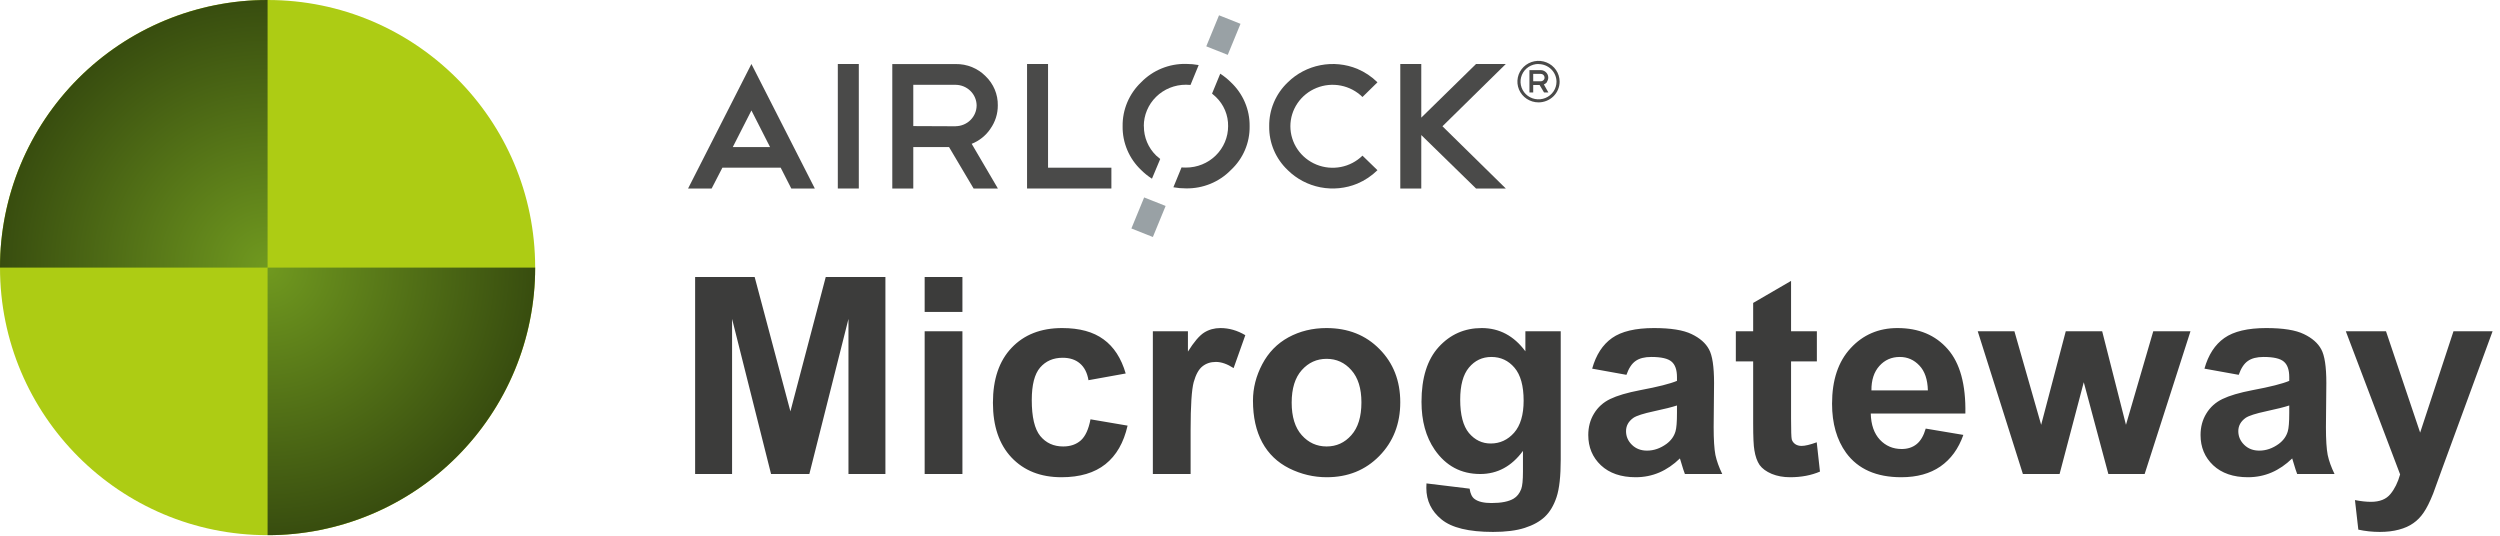
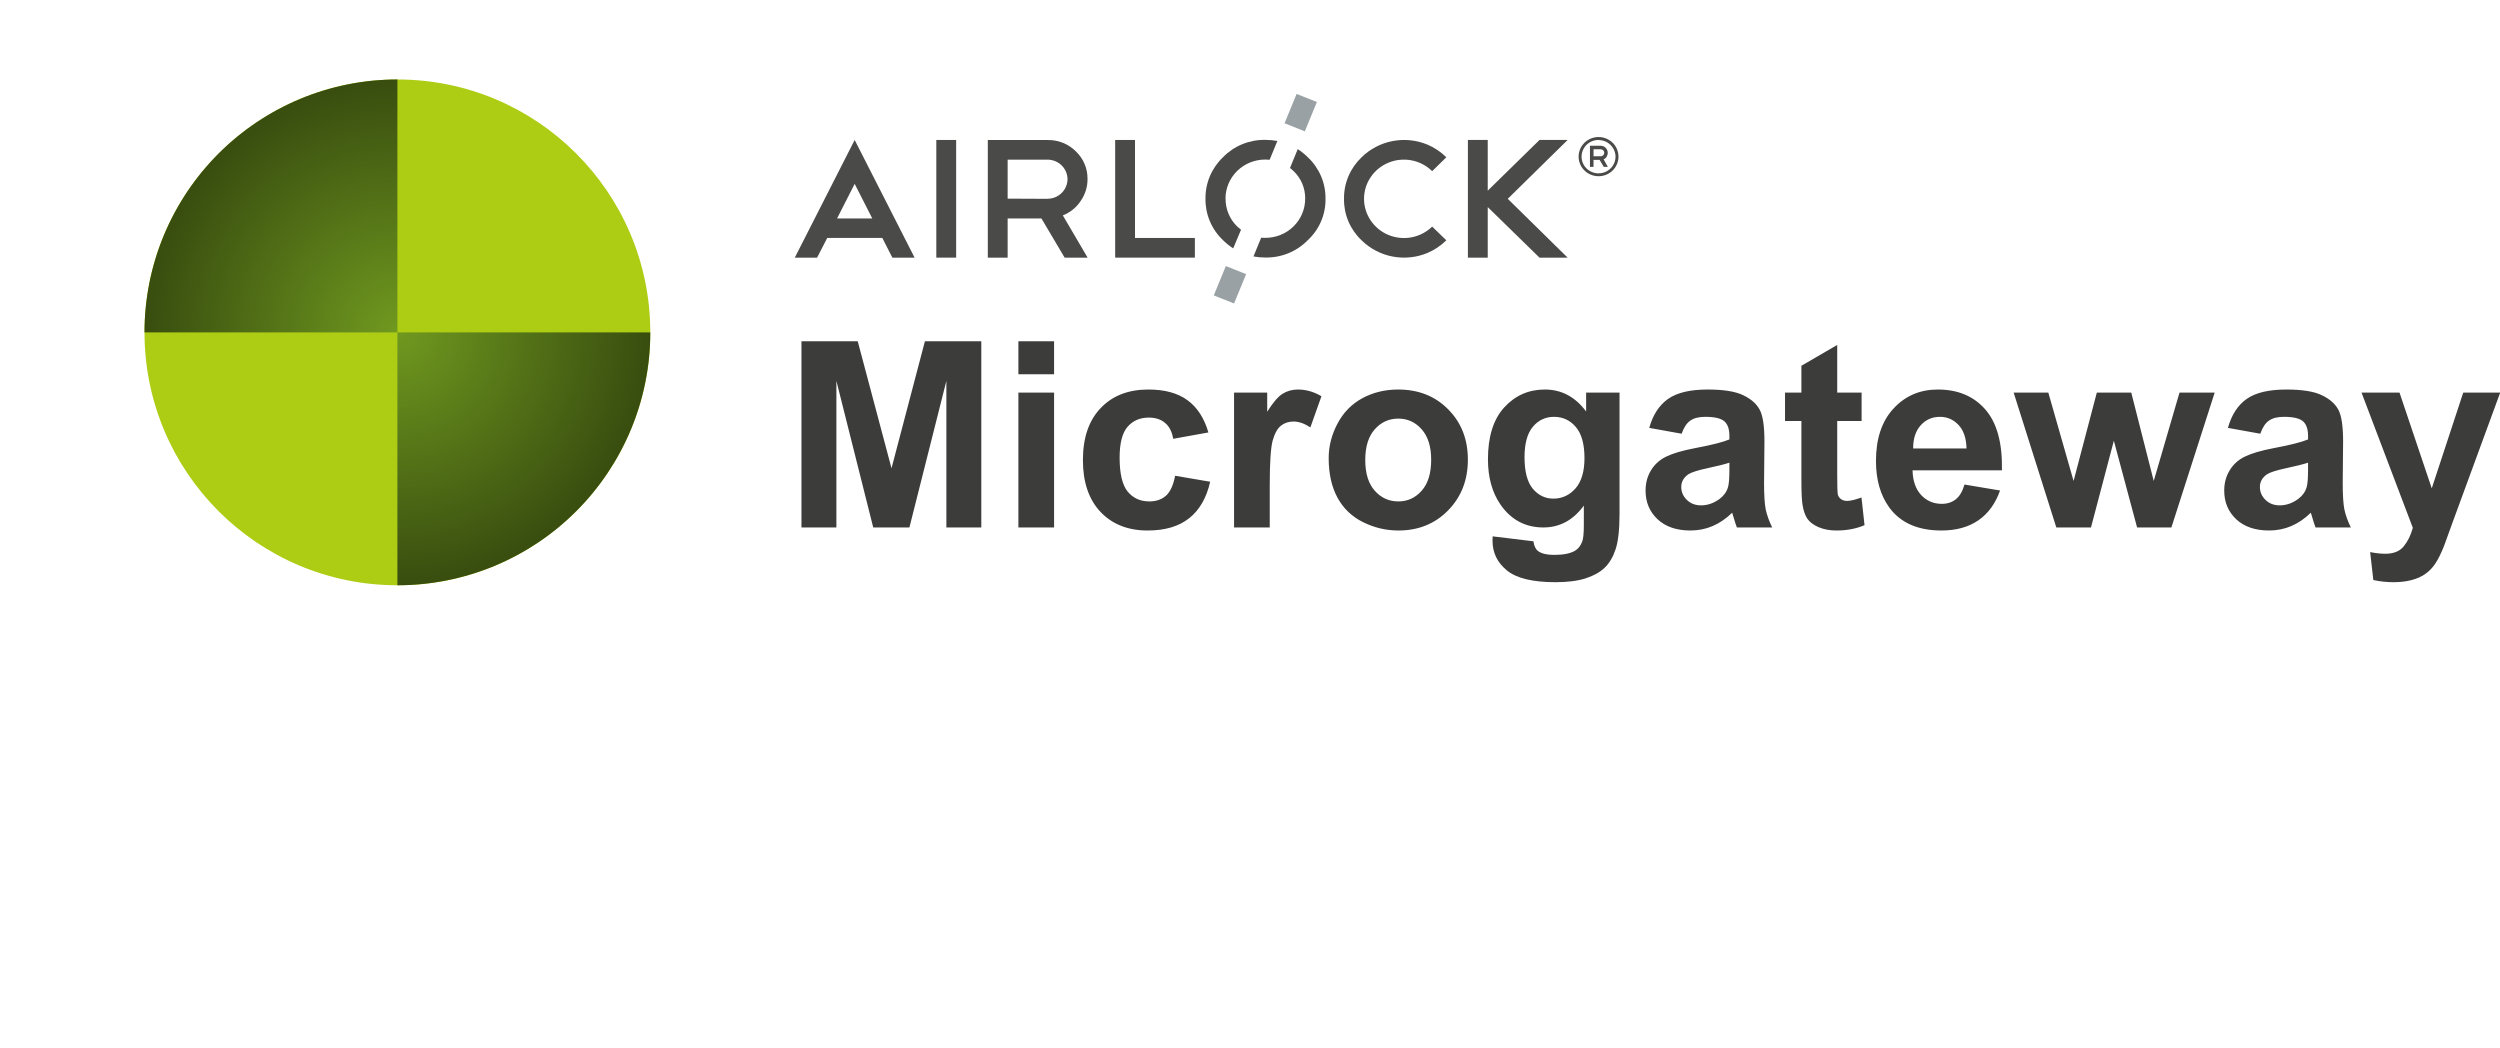
- <svg xmlns="http://www.w3.org/2000/svg" width="327" height="70" viewBox="0 0 327 70" fill="none">
+ <svg xmlns="http://www.w3.org/2000/svg" width="346" height="145" viewBox="0 0 346 145" fill="none">
  <g opacity="0.8">
-     <path d="M196.959 8.371H193.065L185.903 15.387V8.371H183.157V24.657H185.903V17.664L193.065 24.657H196.959L188.673 16.516L196.959 8.371Z" fill="#1D1D1B" />
-     <path d="M168.445 10.767C167.661 11.511 167.041 12.405 166.623 13.394C166.204 14.383 165.997 15.445 166.012 16.516C165.994 17.586 166.201 18.649 166.619 19.638C167.038 20.626 167.659 21.519 168.445 22.261C169.611 23.409 171.097 24.189 172.716 24.502C174.335 24.816 176.012 24.648 177.533 24.021C178.518 23.604 179.413 23.007 180.171 22.261L178.212 20.359C177.438 21.117 176.454 21.633 175.382 21.841C174.311 22.049 173.201 21.941 172.193 21.53C171.184 21.119 170.322 20.423 169.715 19.531C169.108 18.638 168.783 17.589 168.782 16.516C168.782 15.442 169.107 14.393 169.715 13.5C170.322 12.608 171.185 11.913 172.195 11.503C173.205 11.093 174.315 10.987 175.386 11.198C176.457 11.409 177.441 11.928 178.212 12.688L180.171 10.767C179.414 10.018 178.519 9.42 177.533 9.003C176.011 8.378 174.335 8.212 172.716 8.527C171.098 8.841 169.611 9.62 168.445 10.767Z" fill="#1D1D1B" />
-     <path d="M134.339 24.657H145.37V21.934H137.084V8.371H134.339V24.657Z" fill="#1D1D1B" />
-     <path d="M124.997 16.516L119.457 16.492V11.094H124.997C125.722 11.1 126.416 11.386 126.929 11.889C127.442 12.392 127.735 13.073 127.743 13.785C127.742 14.503 127.453 15.191 126.939 15.701C126.425 16.211 125.727 16.501 124.997 16.508V16.516ZM129.533 16.859C130.177 15.96 130.52 14.885 130.513 13.785C130.525 13.073 130.389 12.367 130.113 11.708C129.836 11.05 129.426 10.454 128.907 9.958C128.402 9.448 127.797 9.046 127.128 8.774C126.459 8.503 125.741 8.368 125.017 8.379H116.712V24.657H119.457V19.235H124.134L127.346 24.657H130.525L127.097 18.812C128.089 18.418 128.938 17.741 129.533 16.867" fill="#1D1D1B" />
-     <path d="M112.332 8.371H109.586V24.657H112.332V8.371Z" fill="#1D1D1B" />
-     <path d="M98.286 14.448L100.722 19.235H95.849L98.286 14.448ZM90 24.657H93.083L94.488 21.934H102.115L103.5 24.657H106.579L98.286 8.371L90 24.657Z" fill="#1D1D1B" />
-     <path d="M160.99 10.751C160.57 10.334 160.107 9.961 159.609 9.638L158.537 12.242C158.709 12.378 158.874 12.523 159.031 12.676C159.55 13.173 159.96 13.769 160.237 14.427C160.513 15.085 160.649 15.792 160.637 16.504C160.637 17.216 160.495 17.921 160.218 18.578C159.941 19.236 159.534 19.833 159.022 20.336C158.51 20.839 157.901 21.238 157.232 21.509C156.563 21.781 155.845 21.919 155.121 21.918C154.924 21.918 154.72 21.918 154.547 21.894L153.479 24.495C154.021 24.594 154.57 24.643 155.121 24.641C156.214 24.661 157.3 24.459 158.31 24.048C159.32 23.636 160.232 23.024 160.99 22.249C161.784 21.513 162.414 20.621 162.837 19.632C163.261 18.643 163.47 17.577 163.451 16.504C163.464 15.43 163.253 14.365 162.83 13.376C162.407 12.386 161.78 11.492 160.99 10.751ZM149.609 16.504C149.606 15.791 149.747 15.085 150.024 14.426C150.3 13.767 150.706 13.168 151.219 12.664C151.732 12.16 152.341 11.761 153.011 11.49C153.681 11.218 154.4 11.08 155.125 11.082C155.323 11.082 155.522 11.091 155.719 11.11L156.787 8.509C156.239 8.409 155.683 8.358 155.125 8.359C154.034 8.339 152.951 8.54 151.944 8.952C150.936 9.363 150.026 9.976 149.272 10.751C148.488 11.496 147.869 12.39 147.45 13.38C147.032 14.369 146.824 15.433 146.839 16.504C146.822 17.575 147.029 18.637 147.448 19.625C147.866 20.614 148.487 21.507 149.272 22.249C149.698 22.673 150.169 23.05 150.677 23.374L151.757 20.793C151.573 20.654 151.396 20.505 151.227 20.347C150.712 19.845 150.304 19.246 150.028 18.586C149.753 17.925 149.614 17.218 149.621 16.504" fill="#1D1D1B" />
-     <path d="M149.655 25.823L147.986 29.884L150.796 31L152.465 26.939L149.655 25.823Z" fill="#808A8E" />
-     <path d="M159.449 2L157.78 6.061L160.59 7.177L162.259 3.116L159.449 2Z" fill="#808A8E" />
-     <path d="M201.535 10.628H200.544V9.662H201.535C201.665 9.662 201.79 9.712 201.883 9.802C201.975 9.893 202.028 10.015 202.029 10.143C202.03 10.207 202.018 10.271 201.993 10.331C201.968 10.391 201.931 10.445 201.884 10.49C201.838 10.535 201.784 10.571 201.724 10.595C201.664 10.618 201.6 10.63 201.535 10.628ZM202.338 10.691C202.454 10.53 202.516 10.337 202.514 10.139C202.511 9.884 202.407 9.641 202.224 9.46C202.042 9.28 201.794 9.176 201.535 9.172H200.05V12.092H200.544V11.122H201.382L201.957 12.092H202.527L201.936 11.043C202.115 10.974 202.268 10.852 202.374 10.695" fill="#1D1D1B" />
-     <path d="M201.238 13.391C200.692 13.391 200.157 13.231 199.703 12.933C199.249 12.634 198.895 12.21 198.686 11.714C198.477 11.217 198.423 10.671 198.53 10.145C198.636 9.618 198.9 9.134 199.287 8.755C199.673 8.375 200.166 8.117 200.702 8.013C201.238 7.908 201.793 7.963 202.298 8.169C202.803 8.375 203.234 8.723 203.536 9.17C203.839 9.617 204.001 10.143 204 10.68C203.999 11.399 203.707 12.089 203.19 12.597C202.672 13.105 201.97 13.391 201.238 13.391ZM201.238 8.367C200.773 8.367 200.318 8.503 199.931 8.757C199.544 9.011 199.243 9.372 199.065 9.795C198.887 10.217 198.84 10.682 198.931 11.131C199.022 11.579 199.246 11.991 199.575 12.315C199.904 12.638 200.323 12.858 200.779 12.948C201.235 13.037 201.709 12.991 202.139 12.816C202.568 12.641 202.936 12.345 203.194 11.964C203.452 11.584 203.591 11.137 203.591 10.68C203.585 10.069 203.335 9.486 202.895 9.056C202.454 8.626 201.859 8.384 201.238 8.383V8.367Z" fill="#1D1D1B" />
+     <path d="M216.959 19.371H213.065L205.903 26.387V19.371H203.157V35.657H205.903V28.664L213.065 35.657H216.959L208.673 27.516L216.959 19.371Z" fill="#1D1D1B" />
+     <path d="M188.445 21.767C187.661 22.511 187.041 23.405 186.623 24.394C186.204 25.383 185.997 26.445 186.012 27.516C185.994 28.586 186.201 29.649 186.619 30.638C187.038 31.626 187.659 32.519 188.445 33.261C189.611 34.409 191.097 35.189 192.716 35.502C194.335 35.816 196.012 35.648 197.533 35.021C198.518 34.604 199.413 34.007 200.171 33.261L198.212 31.359C197.438 32.117 196.454 32.633 195.382 32.841C194.311 33.049 193.201 32.941 192.193 32.53C191.184 32.119 190.322 31.423 189.715 30.531C189.108 29.638 188.783 28.589 188.782 27.516C188.782 26.442 189.107 25.393 189.715 24.5C190.322 23.608 191.185 22.913 192.195 22.503C193.205 22.093 194.315 21.987 195.386 22.198C196.457 22.409 197.441 22.928 198.212 23.688L200.171 21.767C199.414 21.018 198.519 20.42 197.533 20.003C196.011 19.378 194.335 19.212 192.716 19.526C191.098 19.841 189.611 20.62 188.445 21.767Z" fill="#1D1D1B" />
+     <path d="M154.339 35.657H165.37V32.934H157.084V19.371H154.339V35.657Z" fill="#1D1D1B" />
+     <path d="M144.997 27.516L139.457 27.492V22.094H144.997C145.722 22.1 146.416 22.386 146.929 22.889C147.442 23.392 147.735 24.073 147.743 24.785C147.742 25.503 147.453 26.191 146.939 26.701C146.425 27.211 145.727 27.501 144.997 27.508V27.516ZM149.533 27.859C150.177 26.96 150.52 25.885 150.513 24.785C150.525 24.073 150.389 23.366 150.113 22.708C149.836 22.05 149.426 21.454 148.907 20.958C148.402 20.448 147.797 20.046 147.128 19.774C146.459 19.503 145.741 19.368 145.017 19.379H136.712V35.657H139.457V30.235H144.134L147.346 35.657H150.525L147.097 29.812C148.089 29.418 148.938 28.741 149.533 27.867" fill="#1D1D1B" />
+     <path d="M132.332 19.371H129.586V35.657H132.332V19.371Z" fill="#1D1D1B" />
+     <path d="M118.286 25.448L120.722 30.235H115.849L118.286 25.448ZM110 35.657H113.083L114.488 32.934H122.115L123.5 35.657H126.579L118.286 19.371L110 35.657Z" fill="#1D1D1B" />
+     <path d="M180.99 21.751C180.57 21.334 180.107 20.961 179.609 20.638L178.537 23.242C178.709 23.378 178.874 23.523 179.031 23.676C179.55 24.173 179.96 24.769 180.237 25.427C180.513 26.085 180.649 26.792 180.637 27.504C180.637 28.216 180.495 28.921 180.218 29.578C179.941 30.236 179.534 30.833 179.022 31.336C178.51 31.839 177.901 32.238 177.232 32.509C176.563 32.781 175.845 32.919 175.121 32.918C174.924 32.918 174.72 32.918 174.547 32.894L173.479 35.495C174.021 35.594 174.57 35.643 175.121 35.641C176.214 35.661 177.3 35.459 178.31 35.048C179.32 34.636 180.232 34.024 180.99 33.249C181.784 32.513 182.414 31.621 182.837 30.632C183.261 29.643 183.47 28.577 183.451 27.504C183.464 26.43 183.253 25.365 182.83 24.375C182.407 23.386 181.78 22.492 180.99 21.751ZM169.609 27.504C169.606 26.791 169.747 26.085 170.024 25.426C170.3 24.767 170.706 24.168 171.219 23.664C171.732 23.16 172.341 22.761 173.011 22.49C173.681 22.218 174.4 22.08 175.125 22.082C175.323 22.081 175.522 22.091 175.719 22.11L176.787 19.509C176.239 19.409 175.683 19.358 175.125 19.36C174.034 19.338 172.951 19.54 171.944 19.952C170.936 20.363 170.026 20.976 169.272 21.751C168.488 22.496 167.869 23.39 167.45 24.38C167.032 25.369 166.824 26.433 166.839 27.504C166.822 28.575 167.029 29.637 167.448 30.625C167.866 31.614 168.487 32.507 169.272 33.249C169.698 33.673 170.169 34.05 170.677 34.374L171.757 31.793C171.573 31.654 171.396 31.505 171.227 31.347C170.712 30.845 170.304 30.246 170.028 29.586C169.753 28.925 169.614 28.218 169.621 27.504" fill="#1D1D1B" />
+     <path d="M169.655 36.823L167.986 40.884L170.796 42L172.465 37.939L169.655 36.823Z" fill="#808A8E" />
+     <path d="M179.449 13L177.78 17.061L180.59 18.177L182.259 14.116L179.449 13Z" fill="#808A8E" />
+     <path d="M221.535 21.628H220.544V20.662H221.535C221.665 20.662 221.79 20.712 221.883 20.802C221.975 20.892 222.028 21.015 222.029 21.143C222.03 21.207 222.018 21.271 221.993 21.331C221.968 21.391 221.931 21.445 221.884 21.49C221.838 21.535 221.784 21.571 221.724 21.595C221.664 21.618 221.6 21.63 221.535 21.628ZM222.338 21.692C222.454 21.53 222.516 21.337 222.514 21.139C222.511 20.884 222.407 20.641 222.224 20.46C222.042 20.28 221.794 20.177 221.535 20.172H220.05V23.092H220.544V22.122H221.382L221.957 23.092H222.527L221.936 22.043C222.115 21.974 222.268 21.852 222.374 21.695" fill="#1D1D1B" />
+     <path d="M221.238 24.391C220.692 24.391 220.157 24.231 219.703 23.933C219.249 23.634 218.895 23.21 218.686 22.714C218.477 22.218 218.423 21.672 218.53 21.145C218.636 20.618 218.9 20.134 219.287 19.755C219.673 19.375 220.166 19.117 220.702 19.013C221.238 18.908 221.793 18.963 222.298 19.169C222.803 19.375 223.234 19.723 223.536 20.17C223.839 20.617 224.001 21.143 224 21.68C223.999 22.399 223.707 23.089 223.19 23.597C222.672 24.105 221.97 24.391 221.238 24.391ZM221.238 19.367C220.773 19.367 220.318 19.503 219.931 19.757C219.544 20.011 219.243 20.372 219.065 20.795C218.887 21.217 218.84 21.682 218.931 22.131C219.022 22.579 219.246 22.991 219.575 23.315C219.904 23.638 220.323 23.858 220.779 23.948C221.235 24.037 221.709 23.991 222.139 23.816C222.568 23.641 222.936 23.345 223.194 22.964C223.452 22.584 223.591 22.137 223.591 21.68C223.585 21.07 223.335 20.486 222.895 20.056C222.454 19.626 221.859 19.384 221.238 19.383V19.367Z" fill="#1D1D1B" />
  </g>
-   <circle cx="35" cy="35" r="35" fill="#ADCC14" />
-   <path d="M35 0C30.404 -5.48099e-08 25.852 0.905 21.606 2.664C17.36 4.423 13.501 7.001 10.251 10.251C7.001 13.501 4.423 17.36 2.664 21.606C0.905 25.852 -6.94016e-07 30.404 0 35L35 35L35 0Z" fill="url(#paint0_radial_1418_472)" />
-   <path d="M35 70C39.596 70 44.148 69.095 48.394 67.336C52.64 65.577 56.499 62.999 59.749 59.749C62.999 56.499 65.577 52.64 67.336 48.394C69.095 44.148 70 39.596 70 35L35 35L35 70Z" fill="url(#paint1_radial_1418_472)" />
-   <path d="M90.922 62V36.23H98.709L103.385 53.809L108.008 36.23H115.812V62H110.979V41.715L105.863 62H100.854L95.756 41.715V62H90.922ZM120.945 40.801V36.23H125.885V40.801H120.945ZM120.945 62V43.332H125.885V62H120.945ZM147.242 48.852L142.373 49.73C142.209 48.758 141.834 48.025 141.248 47.533C140.674 47.041 139.924 46.795 138.998 46.795C137.768 46.795 136.783 47.223 136.045 48.078C135.318 48.922 134.955 50.34 134.955 52.332C134.955 54.547 135.324 56.111 136.062 57.025C136.812 57.94 137.814 58.397 139.068 58.397C140.006 58.397 140.773 58.133 141.371 57.605C141.969 57.066 142.391 56.147 142.637 54.846L147.488 55.672C146.984 57.898 146.018 59.58 144.588 60.717C143.158 61.853 141.242 62.422 138.84 62.422C136.109 62.422 133.93 61.56 132.301 59.838C130.684 58.115 129.875 55.73 129.875 52.684C129.875 49.602 130.689 47.205 132.318 45.494C133.947 43.772 136.15 42.91 138.928 42.91C141.201 42.91 143.006 43.402 144.342 44.387C145.689 45.359 146.656 46.848 147.242 48.852ZM155.732 62H150.793V43.332H155.381V45.986C156.166 44.732 156.869 43.906 157.49 43.508C158.123 43.109 158.838 42.91 159.635 42.91C160.76 42.91 161.844 43.221 162.887 43.842L161.357 48.148C160.525 47.609 159.752 47.34 159.037 47.34C158.346 47.34 157.76 47.533 157.279 47.92C156.799 48.295 156.418 48.98 156.137 49.977C155.867 50.973 155.732 53.059 155.732 56.234V62ZM163.889 52.402C163.889 50.762 164.293 49.174 165.102 47.639C165.91 46.103 167.053 44.932 168.529 44.123C170.018 43.315 171.676 42.91 173.504 42.91C176.328 42.91 178.643 43.83 180.447 45.67C182.252 47.498 183.154 49.812 183.154 52.613C183.154 55.438 182.24 57.781 180.412 59.645C178.596 61.496 176.305 62.422 173.539 62.422C171.828 62.422 170.193 62.035 168.635 61.262C167.088 60.488 165.91 59.357 165.102 57.869C164.293 56.369 163.889 54.547 163.889 52.402ZM168.951 52.666C168.951 54.518 169.391 55.935 170.27 56.92C171.148 57.904 172.232 58.397 173.521 58.397C174.811 58.397 175.889 57.904 176.756 56.92C177.635 55.935 178.074 54.506 178.074 52.631C178.074 50.803 177.635 49.397 176.756 48.412C175.889 47.428 174.811 46.935 173.521 46.935C172.232 46.935 171.148 47.428 170.27 48.412C169.391 49.397 168.951 50.815 168.951 52.666ZM186.582 63.23L192.225 63.916C192.318 64.572 192.535 65.023 192.875 65.269C193.344 65.621 194.082 65.797 195.09 65.797C196.379 65.797 197.346 65.603 197.99 65.217C198.424 64.959 198.752 64.543 198.975 63.969C199.127 63.559 199.203 62.803 199.203 61.701V58.977C197.727 60.992 195.863 62 193.613 62C191.105 62 189.119 60.94 187.654 58.818C186.506 57.143 185.932 55.057 185.932 52.56C185.932 49.432 186.682 47.041 188.182 45.389C189.693 43.736 191.568 42.91 193.807 42.91C196.115 42.91 198.02 43.924 199.52 45.951V43.332H204.143V60.084C204.143 62.287 203.961 63.934 203.598 65.023C203.234 66.113 202.725 66.969 202.068 67.59C201.412 68.211 200.533 68.697 199.432 69.049C198.342 69.4 196.959 69.576 195.283 69.576C192.119 69.576 189.875 69.031 188.551 67.941C187.227 66.863 186.564 65.492 186.564 63.828C186.564 63.664 186.57 63.465 186.582 63.23ZM190.994 52.279C190.994 54.26 191.375 55.713 192.137 56.639C192.91 57.553 193.859 58.01 194.984 58.01C196.191 58.01 197.211 57.541 198.043 56.603C198.875 55.654 199.291 54.254 199.291 52.402C199.291 50.469 198.893 49.033 198.096 48.096C197.299 47.158 196.291 46.69 195.072 46.69C193.889 46.69 192.91 47.152 192.137 48.078C191.375 48.992 190.994 50.393 190.994 52.279ZM212.738 49.027L208.256 48.219C208.76 46.414 209.627 45.078 210.857 44.211C212.088 43.344 213.916 42.91 216.342 42.91C218.545 42.91 220.186 43.174 221.264 43.701C222.342 44.217 223.098 44.879 223.531 45.688C223.977 46.484 224.199 47.955 224.199 50.1L224.146 55.865C224.146 57.506 224.223 58.719 224.375 59.504C224.539 60.277 224.838 61.109 225.271 62H220.385C220.256 61.672 220.098 61.185 219.91 60.541C219.828 60.248 219.77 60.055 219.734 59.961C218.891 60.781 217.988 61.397 217.027 61.807C216.066 62.217 215.041 62.422 213.951 62.422C212.029 62.422 210.512 61.9 209.398 60.857C208.297 59.815 207.746 58.496 207.746 56.902C207.746 55.848 207.998 54.91 208.502 54.09C209.006 53.258 209.709 52.625 210.611 52.191C211.525 51.746 212.838 51.359 214.549 51.031C216.857 50.598 218.457 50.193 219.348 49.818V49.326C219.348 48.377 219.113 47.703 218.645 47.305C218.176 46.895 217.291 46.69 215.99 46.69C215.111 46.69 214.426 46.865 213.934 47.217C213.441 47.557 213.043 48.16 212.738 49.027ZM219.348 53.035C218.715 53.246 217.713 53.498 216.342 53.791C214.971 54.084 214.074 54.371 213.652 54.652C213.008 55.109 212.686 55.69 212.686 56.393C212.686 57.084 212.943 57.682 213.459 58.185C213.975 58.69 214.631 58.941 215.428 58.941C216.318 58.941 217.168 58.648 217.977 58.062C218.574 57.617 218.967 57.072 219.154 56.428C219.283 56.006 219.348 55.203 219.348 54.02V53.035ZM237.646 43.332V47.27H234.271V54.793C234.271 56.316 234.301 57.207 234.359 57.465C234.43 57.711 234.576 57.916 234.799 58.08C235.033 58.244 235.314 58.326 235.643 58.326C236.1 58.326 236.762 58.168 237.629 57.852L238.051 61.684C236.902 62.176 235.602 62.422 234.148 62.422C233.258 62.422 232.455 62.275 231.74 61.982C231.025 61.678 230.498 61.291 230.158 60.822C229.83 60.342 229.602 59.697 229.473 58.889C229.367 58.315 229.314 57.154 229.314 55.408V47.27H227.047V43.332H229.314V39.623L234.271 36.74V43.332H237.646ZM251.885 56.059L256.807 56.885C256.174 58.69 255.172 60.066 253.801 61.016C252.441 61.953 250.736 62.422 248.686 62.422C245.439 62.422 243.037 61.361 241.479 59.24C240.248 57.541 239.633 55.397 239.633 52.807C239.633 49.713 240.441 47.293 242.059 45.547C243.676 43.789 245.721 42.91 248.193 42.91C250.971 42.91 253.162 43.83 254.768 45.67C256.373 47.498 257.141 50.305 257.07 54.09H244.695C244.73 55.555 245.129 56.697 245.891 57.518C246.652 58.326 247.602 58.73 248.738 58.73C249.512 58.73 250.162 58.52 250.689 58.098C251.217 57.676 251.615 56.996 251.885 56.059ZM252.166 51.066C252.131 49.637 251.762 48.553 251.059 47.815C250.355 47.065 249.5 46.69 248.492 46.69C247.414 46.69 246.523 47.082 245.82 47.867C245.117 48.652 244.771 49.719 244.783 51.066H252.166ZM264.594 62L258.688 43.332H263.486L266.984 55.566L270.201 43.332H274.965L278.076 55.566L281.645 43.332H286.514L280.52 62H275.773L272.557 49.994L269.393 62H264.594ZM292.824 49.027L288.342 48.219C288.846 46.414 289.713 45.078 290.943 44.211C292.174 43.344 294.002 42.91 296.428 42.91C298.631 42.91 300.271 43.174 301.35 43.701C302.428 44.217 303.184 44.879 303.617 45.688C304.062 46.484 304.285 47.955 304.285 50.1L304.232 55.865C304.232 57.506 304.309 58.719 304.461 59.504C304.625 60.277 304.924 61.109 305.357 62H300.471C300.342 61.672 300.184 61.185 299.996 60.541C299.914 60.248 299.855 60.055 299.82 59.961C298.977 60.781 298.074 61.397 297.113 61.807C296.152 62.217 295.127 62.422 294.037 62.422C292.115 62.422 290.598 61.9 289.484 60.857C288.383 59.815 287.832 58.496 287.832 56.902C287.832 55.848 288.084 54.91 288.588 54.09C289.092 53.258 289.795 52.625 290.697 52.191C291.611 51.746 292.924 51.359 294.635 51.031C296.943 50.598 298.543 50.193 299.434 49.818V49.326C299.434 48.377 299.199 47.703 298.73 47.305C298.262 46.895 297.377 46.69 296.076 46.69C295.197 46.69 294.512 46.865 294.02 47.217C293.527 47.557 293.129 48.16 292.824 49.027ZM299.434 53.035C298.801 53.246 297.799 53.498 296.428 53.791C295.057 54.084 294.16 54.371 293.738 54.652C293.094 55.109 292.771 55.69 292.771 56.393C292.771 57.084 293.029 57.682 293.545 58.185C294.061 58.69 294.717 58.941 295.514 58.941C296.404 58.941 297.254 58.648 298.062 58.062C298.66 57.617 299.053 57.072 299.24 56.428C299.369 56.006 299.434 55.203 299.434 54.02V53.035ZM306.834 43.332H312.09L316.555 56.586L320.914 43.332H326.029L319.438 61.297L318.26 64.549C317.826 65.639 317.41 66.471 317.012 67.045C316.625 67.619 316.174 68.082 315.658 68.434C315.154 68.797 314.527 69.078 313.777 69.277C313.039 69.477 312.201 69.576 311.264 69.576C310.314 69.576 309.383 69.477 308.469 69.277L308.029 65.41C308.803 65.562 309.5 65.639 310.121 65.639C311.27 65.639 312.119 65.299 312.67 64.619C313.221 63.951 313.643 63.096 313.936 62.053L306.834 43.332Z" fill="#3C3C3B" />
+   <circle cx="55" cy="46" r="35" fill="#ADCC14" />
+   <path d="M55 11C50.404 11 45.852 11.905 41.606 13.664C37.36 15.423 33.501 18.001 30.251 21.251C27.001 24.501 24.423 28.36 22.664 32.606C20.905 36.852 20 41.404 20 46L55 46L55 11Z" fill="url(#paint0_radial_1418_472)" />
+   <path d="M55 81C59.596 81 64.147 80.095 68.394 78.336C72.64 76.577 76.499 73.999 79.749 70.749C82.999 67.499 85.577 63.64 87.336 59.394C89.095 55.148 90 50.596 90 46L55 46L55 81Z" fill="url(#paint1_radial_1418_472)" />
+   <path d="M110.922 73V47.23H118.709L123.385 64.809L128.008 47.23H135.812V73H130.979V52.715L125.863 73H120.854L115.756 52.715V73H110.922ZM140.945 51.801V47.23H145.885V51.801H140.945ZM140.945 73V54.332H145.885V73H140.945ZM167.242 59.852L162.373 60.73C162.209 59.758 161.834 59.025 161.248 58.533C160.674 58.041 159.924 57.795 158.998 57.795C157.768 57.795 156.783 58.223 156.045 59.078C155.318 59.922 154.955 61.34 154.955 63.332C154.955 65.547 155.324 67.111 156.062 68.025C156.812 68.939 157.814 69.397 159.068 69.397C160.006 69.397 160.773 69.133 161.371 68.606C161.969 68.066 162.391 67.147 162.637 65.846L167.488 66.672C166.984 68.898 166.018 70.58 164.588 71.717C163.158 72.853 161.242 73.422 158.84 73.422C156.109 73.422 153.93 72.561 152.301 70.838C150.684 69.115 149.875 66.731 149.875 63.684C149.875 60.602 150.689 58.205 152.318 56.494C153.947 54.772 156.15 53.91 158.928 53.91C161.201 53.91 163.006 54.402 164.342 55.387C165.689 56.359 166.656 57.848 167.242 59.852ZM175.732 73H170.793V54.332H175.381V56.986C176.166 55.732 176.869 54.906 177.49 54.508C178.123 54.109 178.838 53.91 179.635 53.91C180.76 53.91 181.844 54.221 182.887 54.842L181.357 59.148C180.525 58.609 179.752 58.34 179.037 58.34C178.346 58.34 177.76 58.533 177.279 58.92C176.799 59.295 176.418 59.98 176.137 60.977C175.867 61.973 175.732 64.059 175.732 67.234V73ZM183.889 63.402C183.889 61.762 184.293 60.174 185.102 58.639C185.91 57.103 187.053 55.932 188.529 55.123C190.018 54.315 191.676 53.91 193.504 53.91C196.328 53.91 198.643 54.83 200.447 56.67C202.252 58.498 203.154 60.812 203.154 63.613C203.154 66.438 202.24 68.781 200.412 70.644C198.596 72.496 196.305 73.422 193.539 73.422C191.828 73.422 190.193 73.035 188.635 72.262C187.088 71.488 185.91 70.357 185.102 68.869C184.293 67.369 183.889 65.547 183.889 63.402ZM188.951 63.666C188.951 65.518 189.391 66.936 190.27 67.92C191.148 68.904 192.232 69.397 193.521 69.397C194.811 69.397 195.889 68.904 196.756 67.92C197.635 66.936 198.074 65.506 198.074 63.631C198.074 61.803 197.635 60.397 196.756 59.412C195.889 58.428 194.811 57.935 193.521 57.935C192.232 57.935 191.148 58.428 190.27 59.412C189.391 60.397 188.951 61.815 188.951 63.666ZM206.582 74.231L212.225 74.916C212.318 75.572 212.535 76.023 212.875 76.269C213.344 76.621 214.082 76.797 215.09 76.797C216.379 76.797 217.346 76.603 217.99 76.217C218.424 75.959 218.752 75.543 218.975 74.969C219.127 74.559 219.203 73.803 219.203 72.701V69.977C217.727 71.992 215.863 73 213.613 73C211.105 73 209.119 71.939 207.654 69.818C206.506 68.143 205.932 66.057 205.932 63.56C205.932 60.432 206.682 58.041 208.182 56.389C209.693 54.736 211.568 53.91 213.807 53.91C216.115 53.91 218.02 54.924 219.52 56.951V54.332H224.143V71.084C224.143 73.287 223.961 74.934 223.598 76.023C223.234 77.113 222.725 77.969 222.068 78.59C221.412 79.211 220.533 79.697 219.432 80.049C218.342 80.4 216.959 80.576 215.283 80.576C212.119 80.576 209.875 80.031 208.551 78.941C207.227 77.863 206.564 76.492 206.564 74.828C206.564 74.664 206.57 74.465 206.582 74.231ZM210.994 63.279C210.994 65.26 211.375 66.713 212.137 67.639C212.91 68.553 213.859 69.01 214.984 69.01C216.191 69.01 217.211 68.541 218.043 67.603C218.875 66.654 219.291 65.254 219.291 63.402C219.291 61.469 218.893 60.033 218.096 59.096C217.299 58.158 216.291 57.69 215.072 57.69C213.889 57.69 212.91 58.152 212.137 59.078C211.375 59.992 210.994 61.393 210.994 63.279ZM232.738 60.027L228.256 59.219C228.76 57.414 229.627 56.078 230.857 55.211C232.088 54.344 233.916 53.91 236.342 53.91C238.545 53.91 240.186 54.174 241.264 54.701C242.342 55.217 243.098 55.879 243.531 56.688C243.977 57.484 244.199 58.955 244.199 61.1L244.146 66.865C244.146 68.506 244.223 69.719 244.375 70.504C244.539 71.277 244.838 72.109 245.271 73H240.385C240.256 72.672 240.098 72.186 239.91 71.541C239.828 71.248 239.77 71.055 239.734 70.961C238.891 71.781 237.988 72.397 237.027 72.807C236.066 73.217 235.041 73.422 233.951 73.422C232.029 73.422 230.512 72.9 229.398 71.857C228.297 70.814 227.746 69.496 227.746 67.902C227.746 66.848 227.998 65.91 228.502 65.09C229.006 64.258 229.709 63.625 230.611 63.191C231.525 62.746 232.838 62.359 234.549 62.031C236.857 61.598 238.457 61.193 239.348 60.818V60.326C239.348 59.377 239.113 58.703 238.645 58.305C238.176 57.895 237.291 57.69 235.99 57.69C235.111 57.69 234.426 57.865 233.934 58.217C233.441 58.557 233.043 59.16 232.738 60.027ZM239.348 64.035C238.715 64.246 237.713 64.498 236.342 64.791C234.971 65.084 234.074 65.371 233.652 65.652C233.008 66.109 232.686 66.689 232.686 67.393C232.686 68.084 232.943 68.682 233.459 69.186C233.975 69.689 234.631 69.941 235.428 69.941C236.318 69.941 237.168 69.648 237.977 69.062C238.574 68.617 238.967 68.072 239.154 67.428C239.283 67.006 239.348 66.203 239.348 65.019V64.035ZM257.646 54.332V58.27H254.271V65.793C254.271 67.316 254.301 68.207 254.359 68.465C254.43 68.711 254.576 68.916 254.799 69.08C255.033 69.244 255.314 69.326 255.643 69.326C256.1 69.326 256.762 69.168 257.629 68.852L258.051 72.684C256.902 73.176 255.602 73.422 254.148 73.422C253.258 73.422 252.455 73.275 251.74 72.982C251.025 72.678 250.498 72.291 250.158 71.822C249.83 71.342 249.602 70.697 249.473 69.889C249.367 69.314 249.314 68.154 249.314 66.408V58.27H247.047V54.332H249.314V50.623L254.271 47.74V54.332H257.646ZM271.885 67.059L276.807 67.885C276.174 69.689 275.172 71.066 273.801 72.016C272.441 72.953 270.736 73.422 268.686 73.422C265.439 73.422 263.037 72.361 261.479 70.24C260.248 68.541 259.633 66.397 259.633 63.807C259.633 60.713 260.441 58.293 262.059 56.547C263.676 54.789 265.721 53.91 268.193 53.91C270.971 53.91 273.162 54.83 274.768 56.67C276.373 58.498 277.141 61.305 277.07 65.09H264.695C264.73 66.555 265.129 67.697 265.891 68.518C266.652 69.326 267.602 69.731 268.738 69.731C269.512 69.731 270.162 69.519 270.689 69.098C271.217 68.676 271.615 67.996 271.885 67.059ZM272.166 62.066C272.131 60.637 271.762 59.553 271.059 58.815C270.355 58.065 269.5 57.69 268.492 57.69C267.414 57.69 266.523 58.082 265.82 58.867C265.117 59.652 264.771 60.719 264.783 62.066H272.166ZM284.594 73L278.688 54.332H283.486L286.984 66.566L290.201 54.332H294.965L298.076 66.566L301.645 54.332H306.514L300.52 73H295.773L292.557 60.994L289.393 73H284.594ZM312.824 60.027L308.342 59.219C308.846 57.414 309.713 56.078 310.943 55.211C312.174 54.344 314.002 53.91 316.428 53.91C318.631 53.91 320.271 54.174 321.35 54.701C322.428 55.217 323.184 55.879 323.617 56.688C324.062 57.484 324.285 58.955 324.285 61.1L324.232 66.865C324.232 68.506 324.309 69.719 324.461 70.504C324.625 71.277 324.924 72.109 325.357 73H320.471C320.342 72.672 320.184 72.186 319.996 71.541C319.914 71.248 319.855 71.055 319.82 70.961C318.977 71.781 318.074 72.397 317.113 72.807C316.152 73.217 315.127 73.422 314.037 73.422C312.115 73.422 310.598 72.9 309.484 71.857C308.383 70.814 307.832 69.496 307.832 67.902C307.832 66.848 308.084 65.91 308.588 65.09C309.092 64.258 309.795 63.625 310.697 63.191C311.611 62.746 312.924 62.359 314.635 62.031C316.943 61.598 318.543 61.193 319.434 60.818V60.326C319.434 59.377 319.199 58.703 318.73 58.305C318.262 57.895 317.377 57.69 316.076 57.69C315.197 57.69 314.512 57.865 314.02 58.217C313.527 58.557 313.129 59.16 312.824 60.027ZM319.434 64.035C318.801 64.246 317.799 64.498 316.428 64.791C315.057 65.084 314.16 65.371 313.738 65.652C313.094 66.109 312.771 66.689 312.771 67.393C312.771 68.084 313.029 68.682 313.545 69.186C314.061 69.689 314.717 69.941 315.514 69.941C316.404 69.941 317.254 69.648 318.062 69.062C318.66 68.617 319.053 68.072 319.24 67.428C319.369 67.006 319.434 66.203 319.434 65.019V64.035ZM326.834 54.332H332.09L336.555 67.586L340.914 54.332H346.029L339.438 72.297L338.26 75.549C337.826 76.639 337.41 77.471 337.012 78.045C336.625 78.619 336.174 79.082 335.658 79.434C335.154 79.797 334.527 80.078 333.777 80.277C333.039 80.477 332.201 80.576 331.264 80.576C330.314 80.576 329.383 80.477 328.469 80.277L328.029 76.41C328.803 76.562 329.5 76.639 330.121 76.639C331.27 76.639 332.119 76.299 332.67 75.619C333.221 74.951 333.643 74.096 333.936 73.053L326.834 54.332Z" fill="#3C3C3B" />
  <defs>
-     <radialGradient id="paint0_radial_1418_472" cx="0" cy="0" r="1" gradientUnits="userSpaceOnUse" gradientTransform="translate(35 35) rotate(90) scale(35)">
+     <radialGradient id="paint0_radial_1418_472" cx="0" cy="0" r="1" gradientUnits="userSpaceOnUse" gradientTransform="translate(55 46) rotate(90) scale(35)">
      <stop stop-color="#70991F" />
      <stop offset="1" stop-color="#384D0F" />
    </radialGradient>
-     <radialGradient id="paint1_radial_1418_472" cx="0" cy="0" r="1" gradientUnits="userSpaceOnUse" gradientTransform="translate(35 35) rotate(90) scale(35)">
+     <radialGradient id="paint1_radial_1418_472" cx="0" cy="0" r="1" gradientUnits="userSpaceOnUse" gradientTransform="translate(55 46) rotate(90) scale(35)">
      <stop stop-color="#70991F" />
      <stop offset="1" stop-color="#384D0F" />
    </radialGradient>
  </defs>
</svg>
